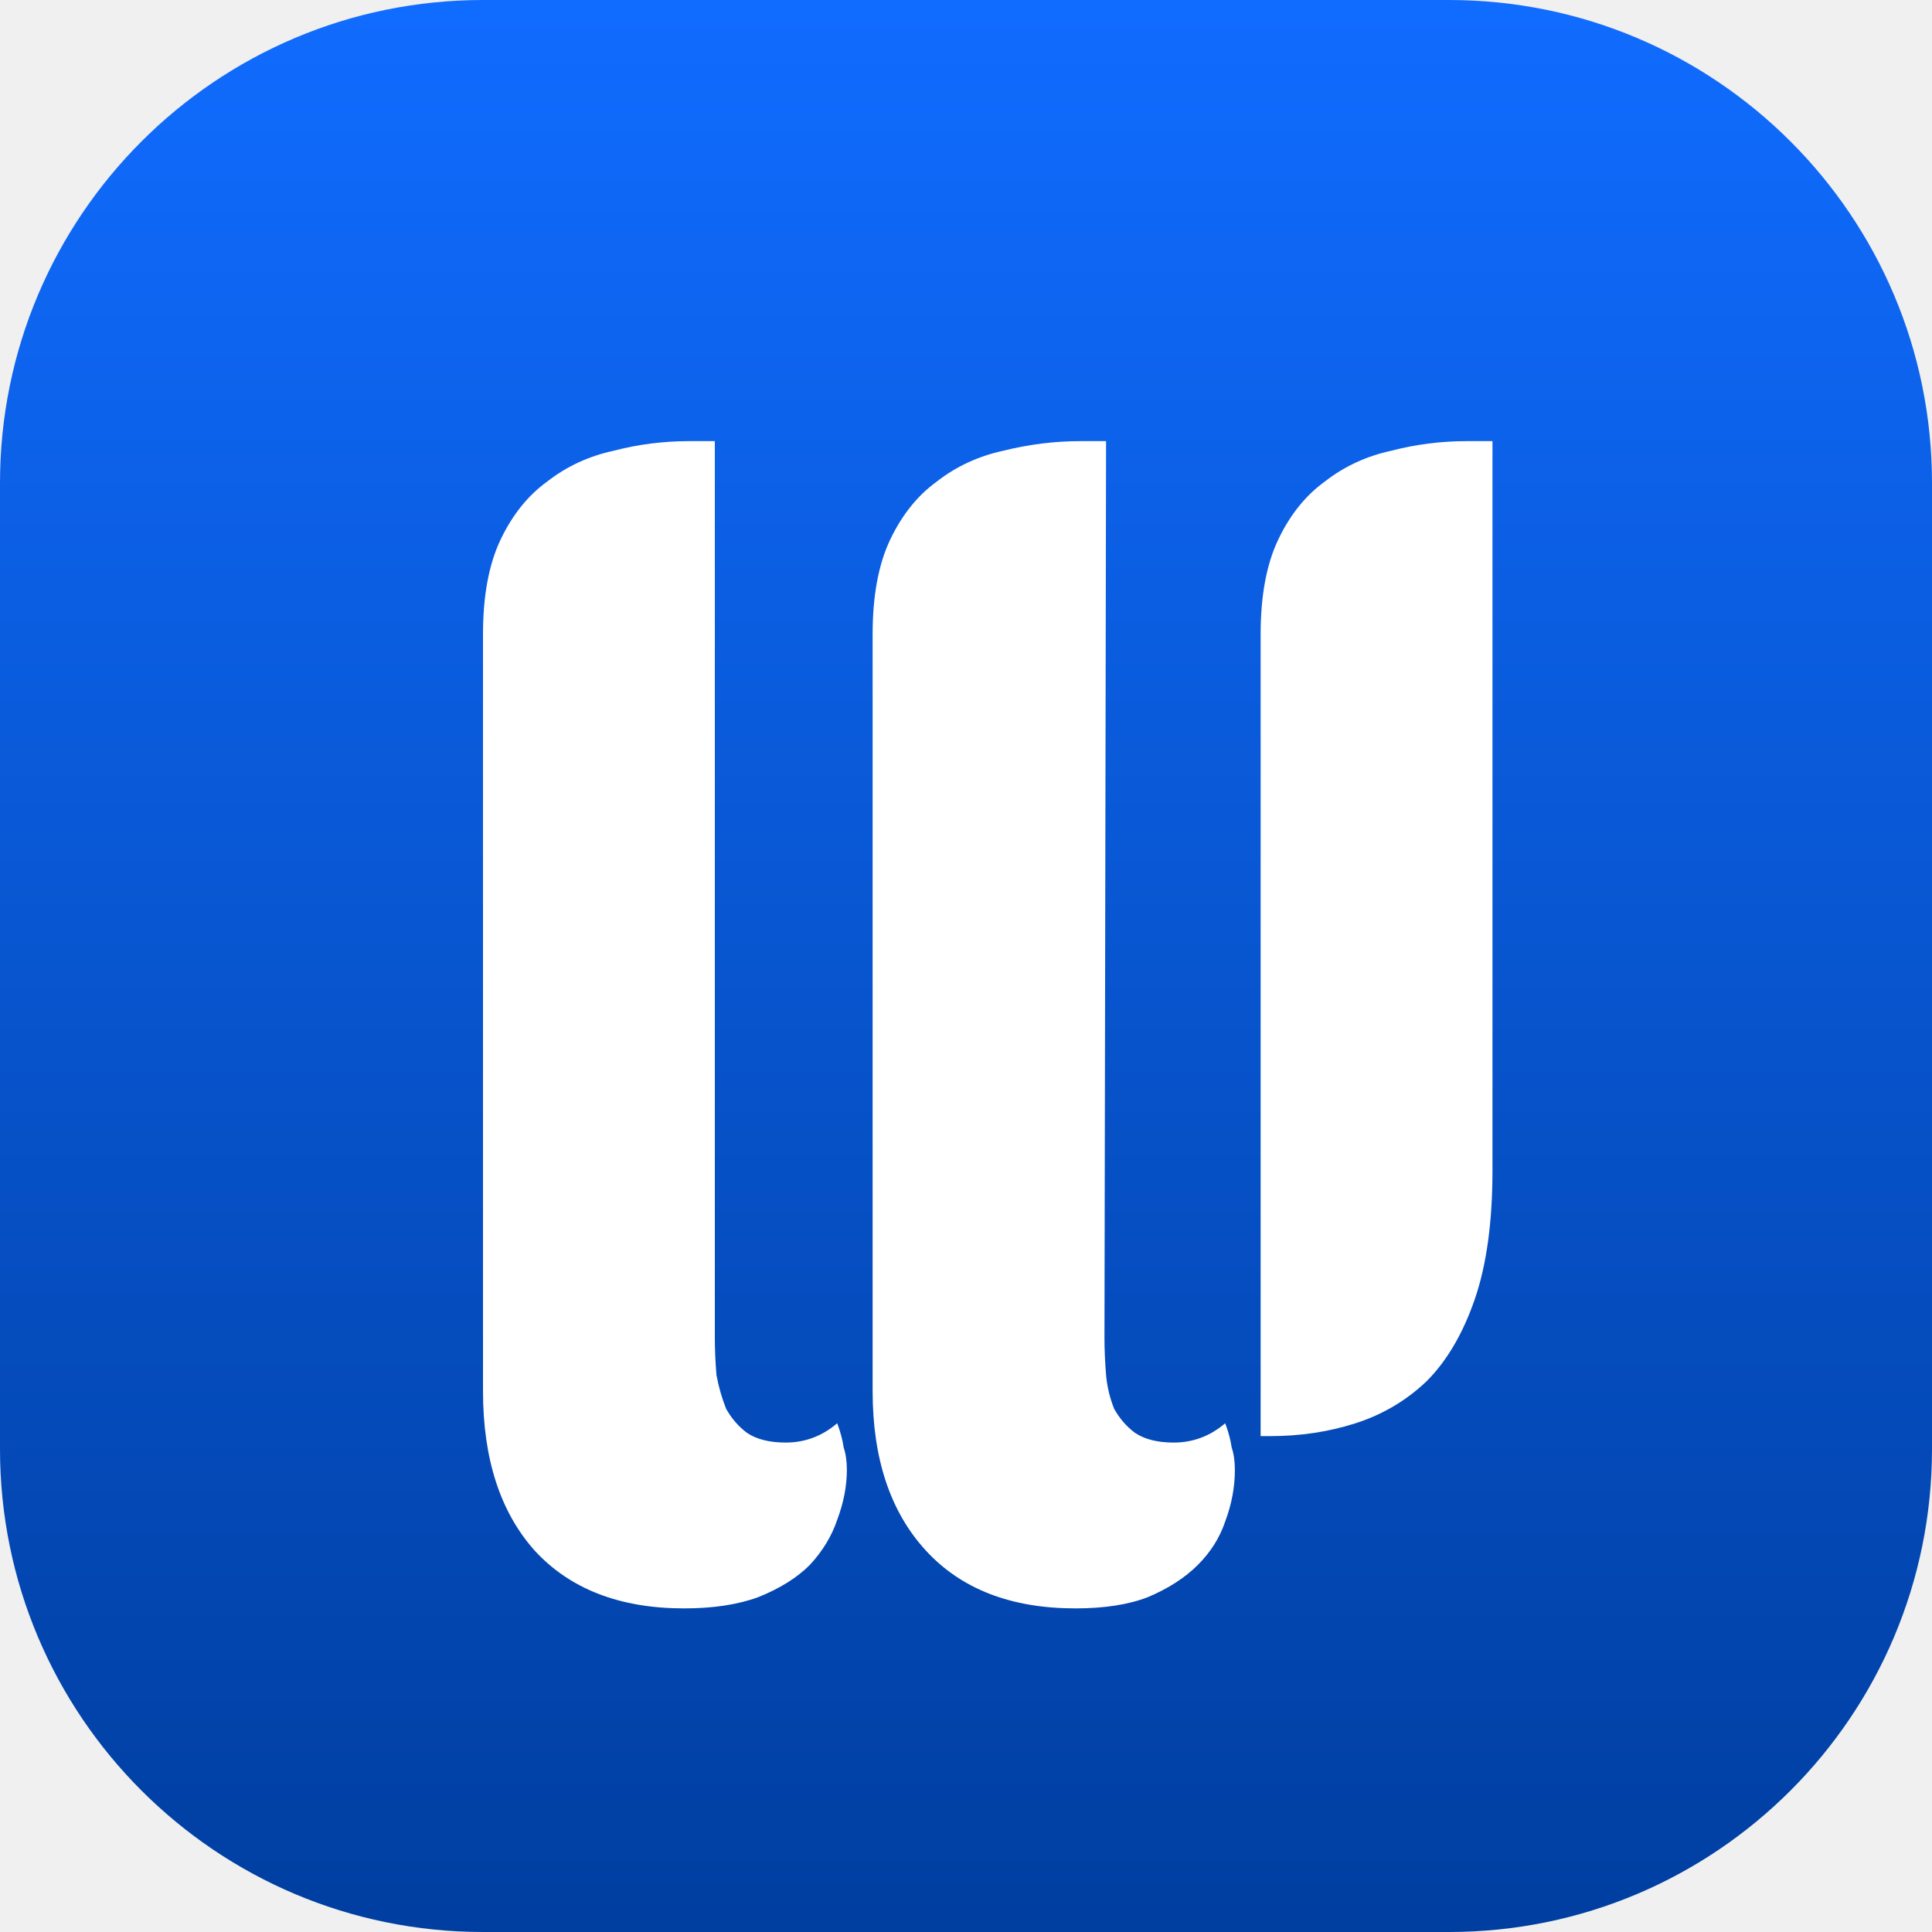
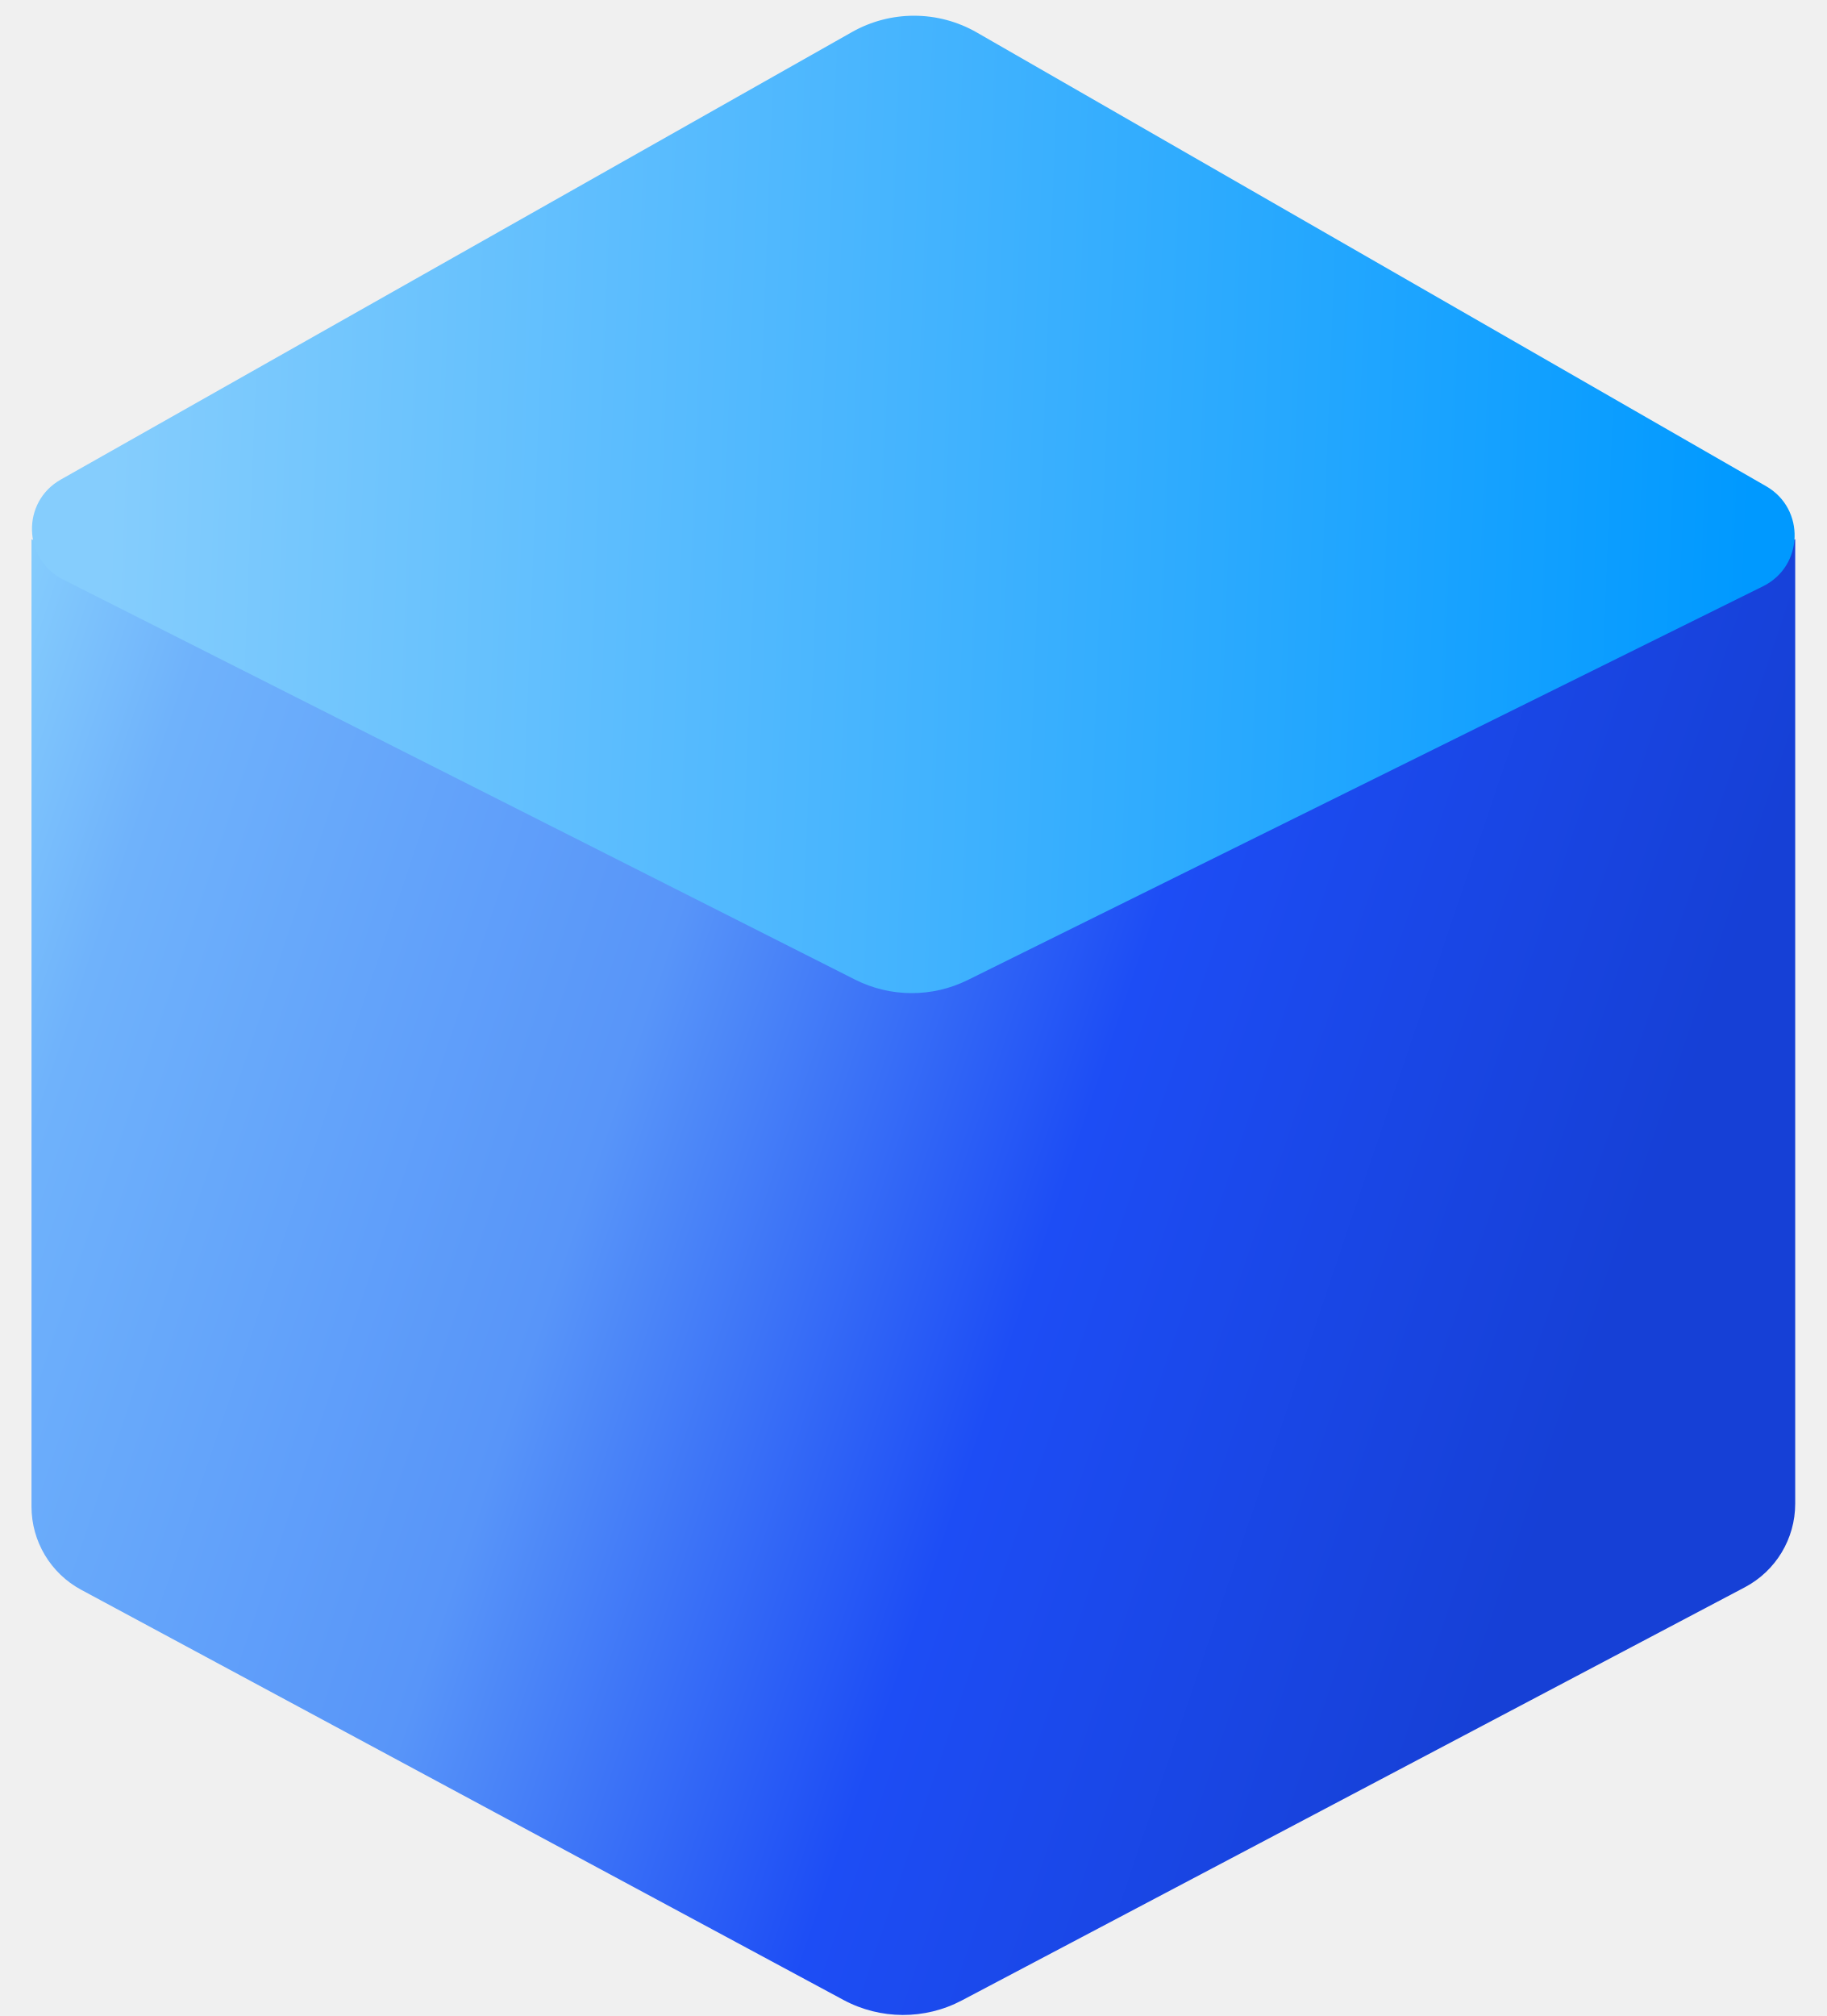
- <svg xmlns="http://www.w3.org/2000/svg" width="24" height="24" viewBox="0 0 24 24" fill="none">
-   <rect width="24" height="24" rx="6" fill="url(#paint0_linear_1130_417)" />
-   <path d="M13.72 16.62C13.72 16.767 13.727 16.92 13.74 17.08C13.753 17.227 13.787 17.367 13.84 17.5C13.907 17.62 13.993 17.72 14.1 17.8C14.22 17.88 14.38 17.92 14.58 17.92C14.82 17.92 15.033 17.84 15.22 17.68C15.26 17.787 15.287 17.887 15.3 17.98C15.327 18.06 15.34 18.153 15.34 18.26C15.34 18.473 15.3 18.687 15.22 18.9C15.153 19.1 15.04 19.28 14.88 19.44C14.72 19.6 14.513 19.733 14.26 19.84C14.02 19.933 13.72 19.98 13.36 19.98C12.56 19.98 11.94 19.74 11.5 19.26C11.06 18.78 10.84 18.12 10.84 17.28V7.88C10.84 7.4 10.913 7.007 11.06 6.7C11.207 6.393 11.4 6.153 11.64 5.98C11.88 5.793 12.153 5.667 12.46 5.6C12.78 5.52 13.1 5.48 13.42 5.48H13.74L13.72 16.62ZM8.5 19.98C7.7 19.98 7.08 19.74 6.64 19.26C6.213 18.78 6 18.12 6 17.28V7.88C6 7.4 6.073 7.007 6.22 6.7C6.367 6.393 6.56 6.153 6.8 5.98C7.04 5.793 7.313 5.667 7.62 5.6C7.927 5.52 8.24 5.48 8.56 5.48H8.88V16.62C8.88 16.767 8.887 16.92 8.9 17.08C8.927 17.227 8.967 17.367 9.02 17.5C9.087 17.62 9.173 17.72 9.28 17.8C9.4 17.88 9.56 17.92 9.76 17.92C10 17.92 10.213 17.84 10.4 17.68C10.44 17.787 10.467 17.887 10.48 17.98C10.507 18.06 10.52 18.153 10.52 18.26C10.52 18.46 10.48 18.667 10.4 18.88C10.333 19.08 10.22 19.267 10.06 19.44C9.9 19.6 9.687 19.733 9.42 19.84C9.167 19.933 8.86 19.98 8.5 19.98ZM18.54 14.54C18.54 15.18 18.467 15.713 18.32 16.14C18.173 16.567 17.973 16.907 17.72 17.16C17.467 17.4 17.173 17.573 16.84 17.68C16.507 17.787 16.153 17.84 15.78 17.84H15.66V7.88C15.66 7.4 15.733 7.007 15.88 6.7C16.027 6.393 16.22 6.153 16.46 5.98C16.7 5.793 16.973 5.667 17.28 5.6C17.587 5.52 17.9 5.48 18.22 5.48H18.54V14.54Z" fill="white" />
+ <svg xmlns="http://www.w3.org/2000/svg" width="58" height="64" viewBox="0 0 58 64" fill="none">
+   <path d="M2.579 50.47C1.606 49.947 1 48.932 1 47.828L1 17.116L27.881 31.028C28.454 31.324 29.135 31.326 29.709 31.033L57 17.116V47.737C57 48.85 56.384 49.871 55.4 50.39L30.541 63.505C29.363 64.127 27.953 64.121 26.78 63.49L2.579 50.47Z" fill="url(#paint0_linear_1144_271)" />
+   <path d="M2.004 18.398C0.72 17.75 0.677 15.933 1.929 15.225L27.053 1.017C28.283 0.322 29.789 0.327 31.015 1.031L56.079 15.437C57.326 16.154 57.27 17.973 55.98 18.611L30.725 31.113C29.596 31.671 28.271 31.666 27.147 31.098L2.004 18.398Z" fill="url(#paint1_linear_1144_271)" />
  <defs>
-     <linearGradient id="paint0_linear_1130_417" x1="12" y1="0" x2="12" y2="24" gradientUnits="userSpaceOnUse">
-       <stop stop-color="#106CFF" />
-       <stop offset="1" stop-color="#003EA0" />
+     <linearGradient id="paint0_linear_1144_271" x1="1.337" y1="15.746" x2="54.075" y2="33.554" gradientUnits="userSpaceOnUse">
+       <stop stop-color="#85CDFD" />
+       <stop offset="0.112" stop-color="#6FB2FB" />
+       <stop offset="0.42" stop-color="#5895F9" />
+       <stop offset="0.679" stop-color="#1D4DF5" />
+       <stop offset="1" stop-color="#1640D6" />
+     </linearGradient>
+     <linearGradient id="paint1_linear_1144_271" x1="3.437" y1="16.468" x2="55.512" y2="18.471" gradientUnits="userSpaceOnUse">
+       <stop stop-color="#85CDFD" />
+       <stop offset="1" stop-color="#0099FF" />
    </linearGradient>
  </defs>
</svg>
